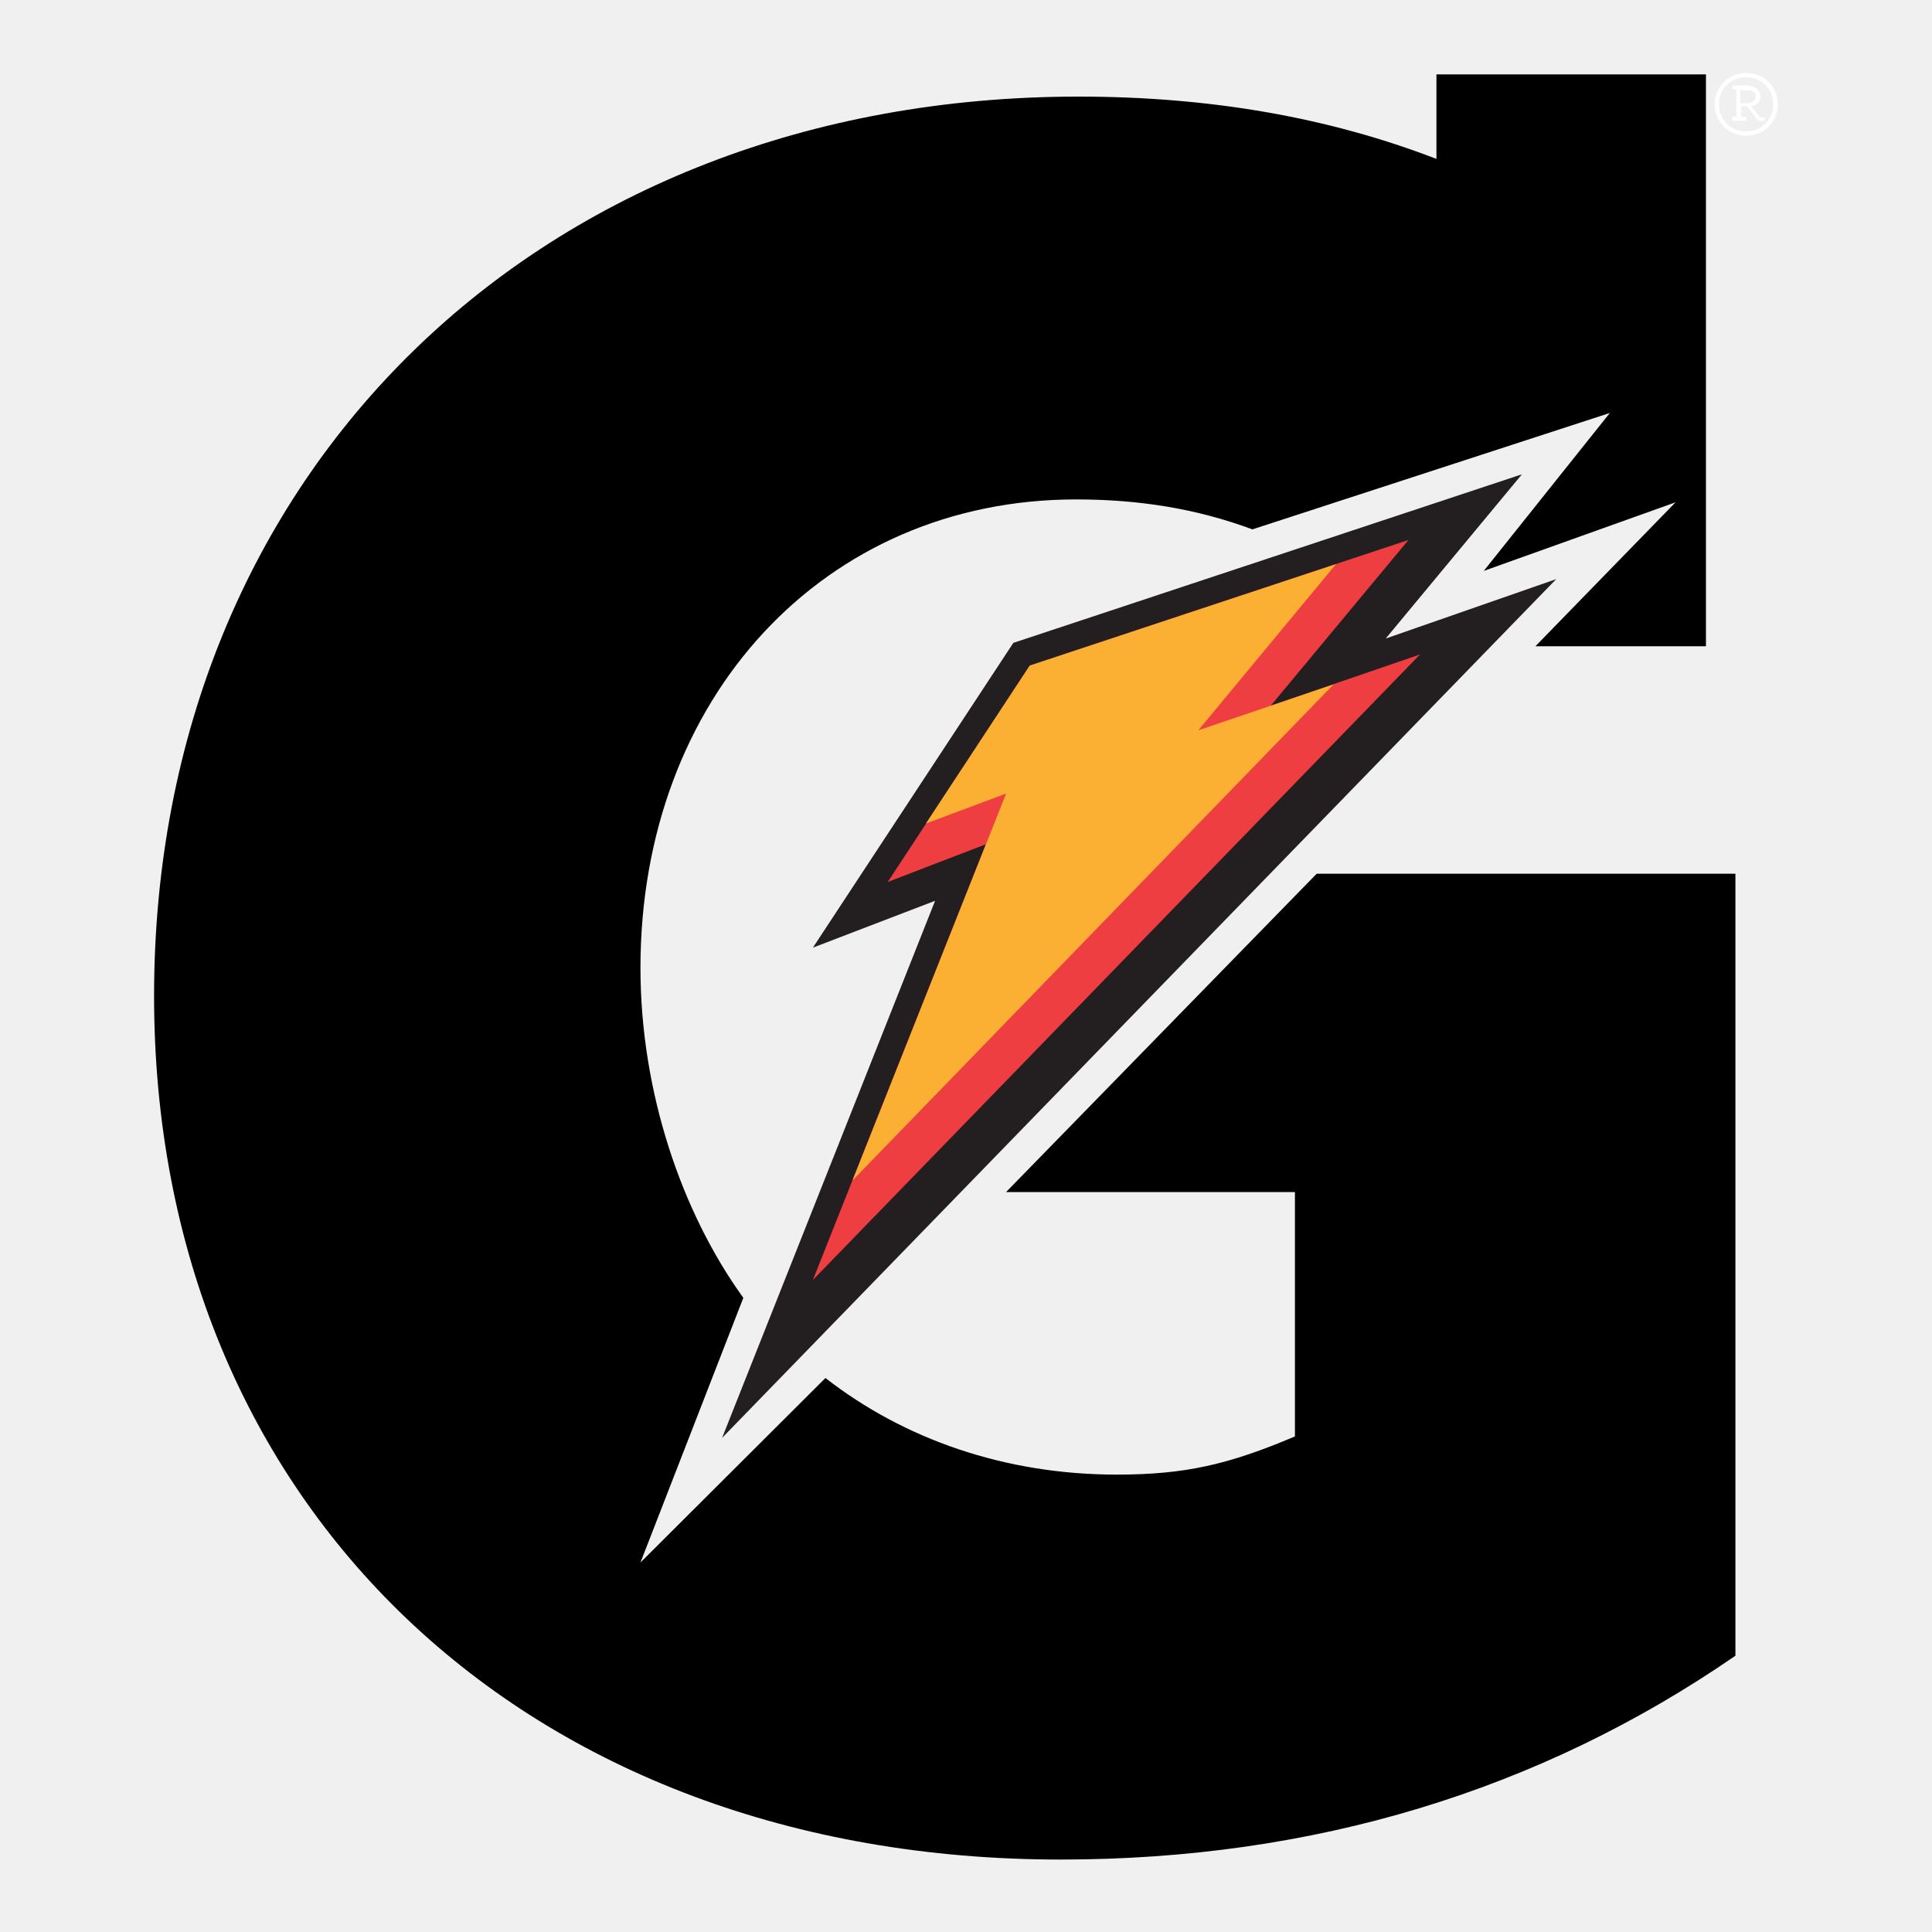
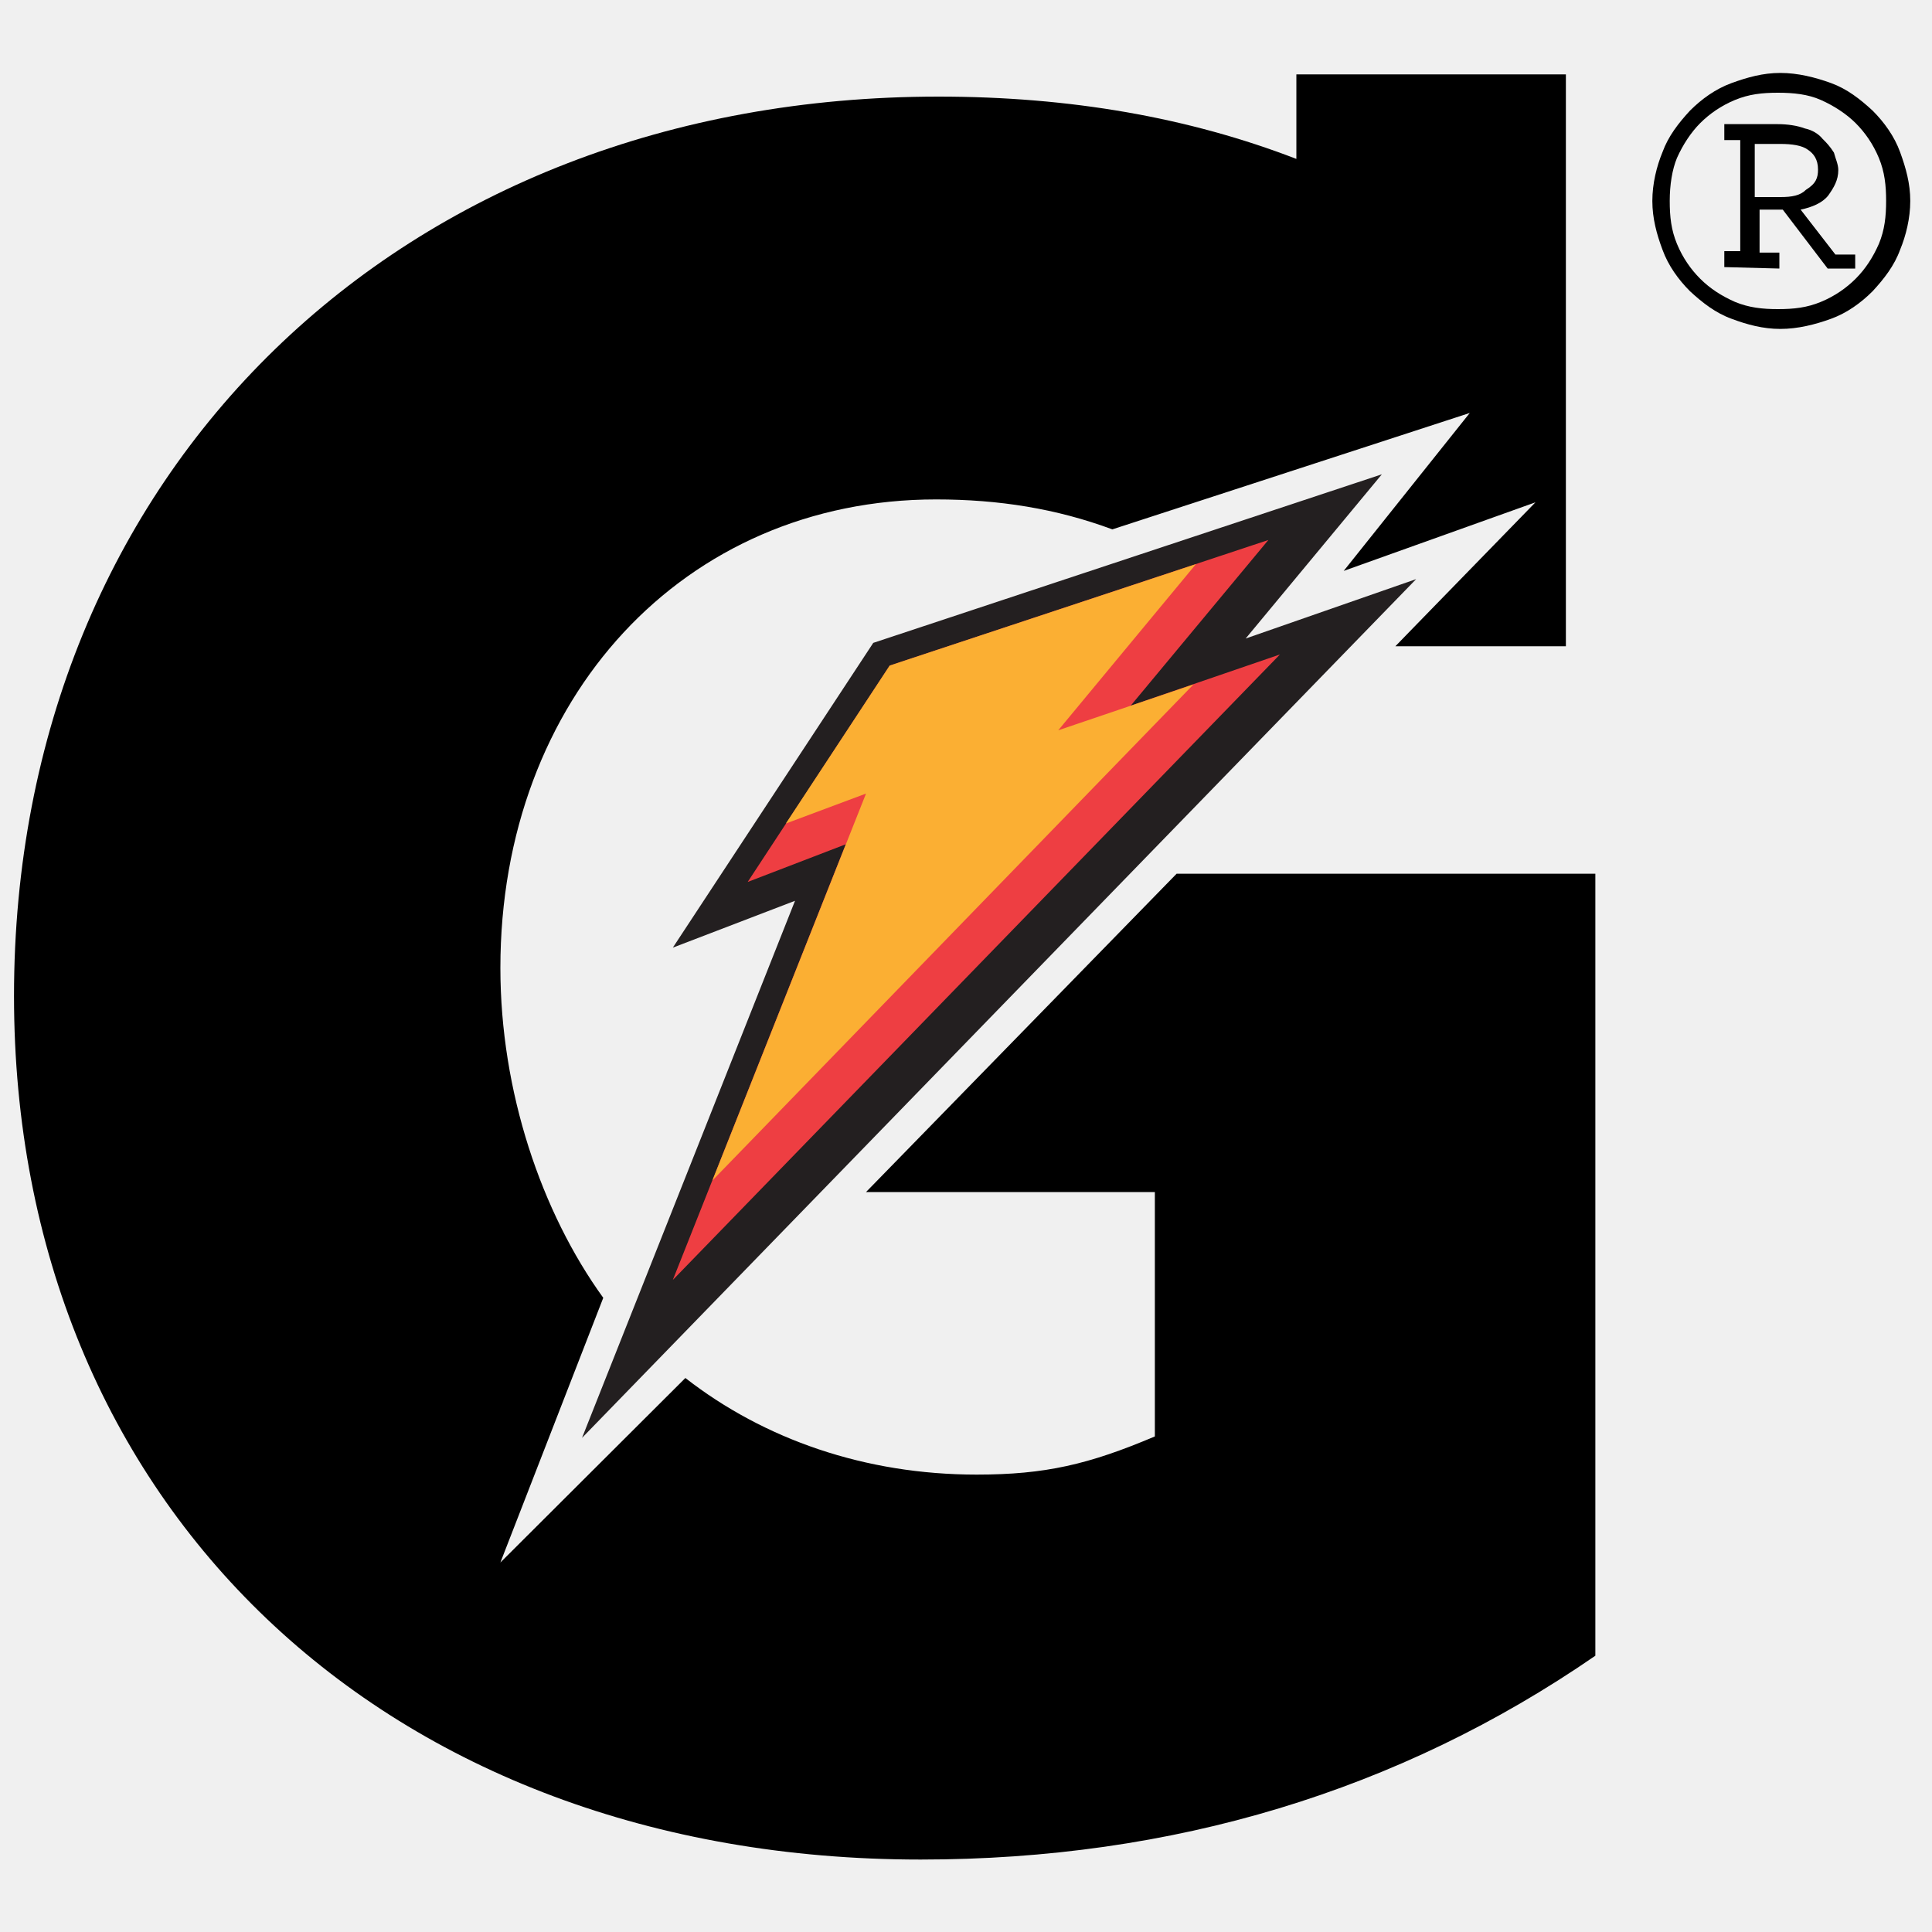
<svg xmlns="http://www.w3.org/2000/svg" version="1.1" id="Layer_1" x="0px" y="0px" viewBox="0 0 400 400" style="enable-background:new 0 0 400 400;" xml:space="preserve">
  <style type="text/css">
	.st0{fill:#231F20;}
	.st1{fill:#EE3E42;}
	.st2{fill:#FBAF33;}
- 	.st3{fill:#FFFFFF;}
</style>
-   <path class="st0" d="M149.5,297.7c5.7-14.3,44.1-111.2,44.1-111.2l-25.3,9.7l41.5-63.1l105.3-34.9l-28.2,34l35.3-12.3L149.5,297.7" />
-   <polyline class="st1" points="213.2,137.8 291.6,111.8 263.1,146.1 294,135.5 168.3,265 204.1,174.8 183.8,182.6 213.2,137.8 " />
-   <path d="M272.6,180.9l-64.3,65.9h59.8v50.6c-13.7,5.8-22.7,7.9-36.9,7.9c-23.1,0-44-7.3-60.3-20l-38.3,38.2l21.3-54.8  c-12.8-17.7-21.3-42.7-21.3-68.3c0-55.9,38-97,90.2-97c13,0,24.9,1.9,36.5,6.2l74-24.1l-26.1,32.7l39.7-14.2l-25.8,26.5l-3.2,3.3  h35.3V15.4h-55.8v17.5C275.1,24.3,250.5,20,223.3,20C112,20,31.9,97.6,31.9,206.2c0,105.5,77,178.8,187.7,178.8  c52.2,0,99.1-14.2,139.7-42.2V180.9H272.6L272.6,180.9z" />
-   <polygon class="st2" points="176.5,244.4 276.1,141.7 248.1,151.2 276.6,116.8 213.2,137.8 191.7,170.5 208.3,164.3 " />
-   <path class="st3" d="M355,21.6c0-0.9,0.2-1.8,0.5-2.5c0.3-0.8,0.8-1.5,1.4-2.1s1.3-1.1,2.1-1.4s1.6-0.5,2.5-0.5s1.8,0.2,2.6,0.5  s1.5,0.8,2.1,1.4s1.1,1.3,1.4,2.1s0.5,1.6,0.5,2.5s-0.2,1.8-0.5,2.5c-0.3,0.8-0.8,1.5-1.4,2.1s-1.3,1.1-2.1,1.4s-1.7,0.5-2.6,0.5  s-1.7-0.2-2.5-0.5s-1.5-0.8-2.1-1.4s-1.1-1.3-1.4-2.1S355,22.5,355,21.6z M355.9,21.6c0,0.8,0.1,1.5,0.4,2.2s0.7,1.3,1.2,1.8  s1.1,0.9,1.8,1.2s1.4,0.4,2.2,0.4s1.5-0.1,2.2-0.4s1.3-0.7,1.8-1.2s0.9-1.1,1.2-1.8s0.4-1.4,0.4-2.2s-0.1-1.5-0.4-2.2  s-0.7-1.3-1.2-1.8s-1.1-0.9-1.8-1.2s-1.4-0.4-2.2-0.4s-1.5,0.1-2.2,0.4s-1.3,0.7-1.8,1.2s-0.9,1.1-1.2,1.8  C356,20,355.9,20.8,355.9,21.6z M358.7,25v-0.8h0.8v-5.7h-0.8v-0.8h2.7c0.5,0,1,0.1,1.4,0.2s0.7,0.3,0.9,0.5s0.4,0.4,0.6,0.7  c0.1,0.3,0.2,0.6,0.2,0.9c0,0.5-0.2,0.9-0.5,1.3s-0.8,0.6-1.4,0.7l1.8,2.3h1V25H364l-2.3-3h-1.2v2.2h1V25L358.7,25L358.7,25z   M363.5,20c0-0.5-0.2-0.8-0.5-1s-0.8-0.3-1.4-0.3h-1.3v2.7h1.3c0.6,0,1-0.1,1.3-0.4C363.4,20.7,363.5,20.4,363.5,20z" />
+   <path class="st0" d="M120.5,297.7c5.7-14.3,44.1-111.2,44.1-111.2l-25.3,9.7l41.5-63.1l105.3-34.9l-28.2,34l35.3-12.3L120.5,297.7" />
+   <polyline class="st1" points="184.2,137.8 262.6,111.8 234.1,146.1 265,135.5 139.3,265 175.1,174.8 154.8,182.6 184.2,137.8 " />
+   <path d="M243.6,180.9l-64.3,65.9h59.8v50.6c-13.7,5.8-22.7,7.9-36.9,7.9c-23.1,0-44-7.3-60.3-20l-38.3,38.2l21.3-54.8  c-12.8-17.7-21.3-42.7-21.3-68.3c0-55.9,38-97,90.2-97c13,0,24.9,1.9,36.5,6.2l74-24.1l-26.1,32.7l39.7-14.2l-25.8,26.5l-3.2,3.3  h35.3V15.4h-55.8v17.5C246.1,24.3,221.5,20,194.3,20C83,20,2.9,97.6,2.9,206.2c0,105.5,77,178.8,187.7,178.8  c52.2,0,99.1-14.2,139.7-42.2V180.9H243.6L243.6,180.9z" />
+   <polygon class="st2" points="147.5,244.4 247.1,141.7 219.1,151.2 247.6,116.8 184.2,137.8 162.7,170.5 179.3,164.3 " />
+   <path d="M342.1,41.6c0-3.6,0.9-7.2,2.1-10.1c1.2-3.3,3.3-6,5.7-8.6c2.4-2.4,5.3-4.5,8.6-5.7c3.3-1.2,6.5-2.1,10.1-2.1  s7.2,0.9,10.5,2.1s6,3.3,8.6,5.7c2.4,2.4,4.5,5.3,5.7,8.6s2.1,6.5,2.1,10.1s-0.9,7.2-2.1,10.1c-1.2,3.3-3.3,6-5.7,8.6  c-2.4,2.4-5.3,4.5-8.6,5.7s-6.9,2.1-10.5,2.1s-6.9-0.9-10.1-2.1c-3.3-1.2-6-3.3-8.6-5.7c-2.4-2.4-4.5-5.3-5.7-8.6  C343,48.5,342.1,45.2,342.1,41.6z M345.7,41.6c0,3.3,0.3,6,1.5,8.9s2.9,5.3,4.8,7.2c2.1,2.1,4.5,3.6,7.2,4.8  c2.9,1.2,5.7,1.5,8.9,1.5c3.3,0,6-0.3,8.9-1.5s5.3-2.9,7.2-4.8c2.1-2.1,3.6-4.5,4.8-7.2c1.2-2.9,1.5-5.7,1.5-8.9s-0.3-6-1.5-8.9  s-2.9-5.3-4.8-7.2c-1.9-1.9-4.5-3.6-7.2-4.8c-2.7-1.2-5.7-1.5-8.9-1.5c-3.3,0-6,0.3-8.9,1.5s-5.3,2.9-7.2,4.8  c-1.9,1.9-3.6,4.5-4.8,7.2C346.2,35.1,345.7,38.3,345.7,41.6z M357,55.3V52h3.3V29H357v-3.3h11c2.1,0,4.1,0.3,5.7,0.9  c1.5,0.3,2.9,1.2,3.6,2.1c0.9,0.9,1.5,1.5,2.4,2.9c0.3,1.2,0.9,2.4,0.9,3.6c0,2.1-0.9,3.6-2.1,5.3c-1.2,1.5-3.3,2.4-5.7,2.9l7.2,9.3  h4.1v2.9h-5.7l-9.3-12.2h-4.8v8.9h4.1v3.3L357,55.3L357,55.3z M376.4,35.1c0-2.1-0.9-3.3-2.1-4.1c-1.2-0.9-3.3-1.2-5.7-1.2h-5.3v11  h5.3c2.4,0,4.1-0.3,5.3-1.5C376,38,376.4,36.8,376.4,35.1z" />
</svg>
